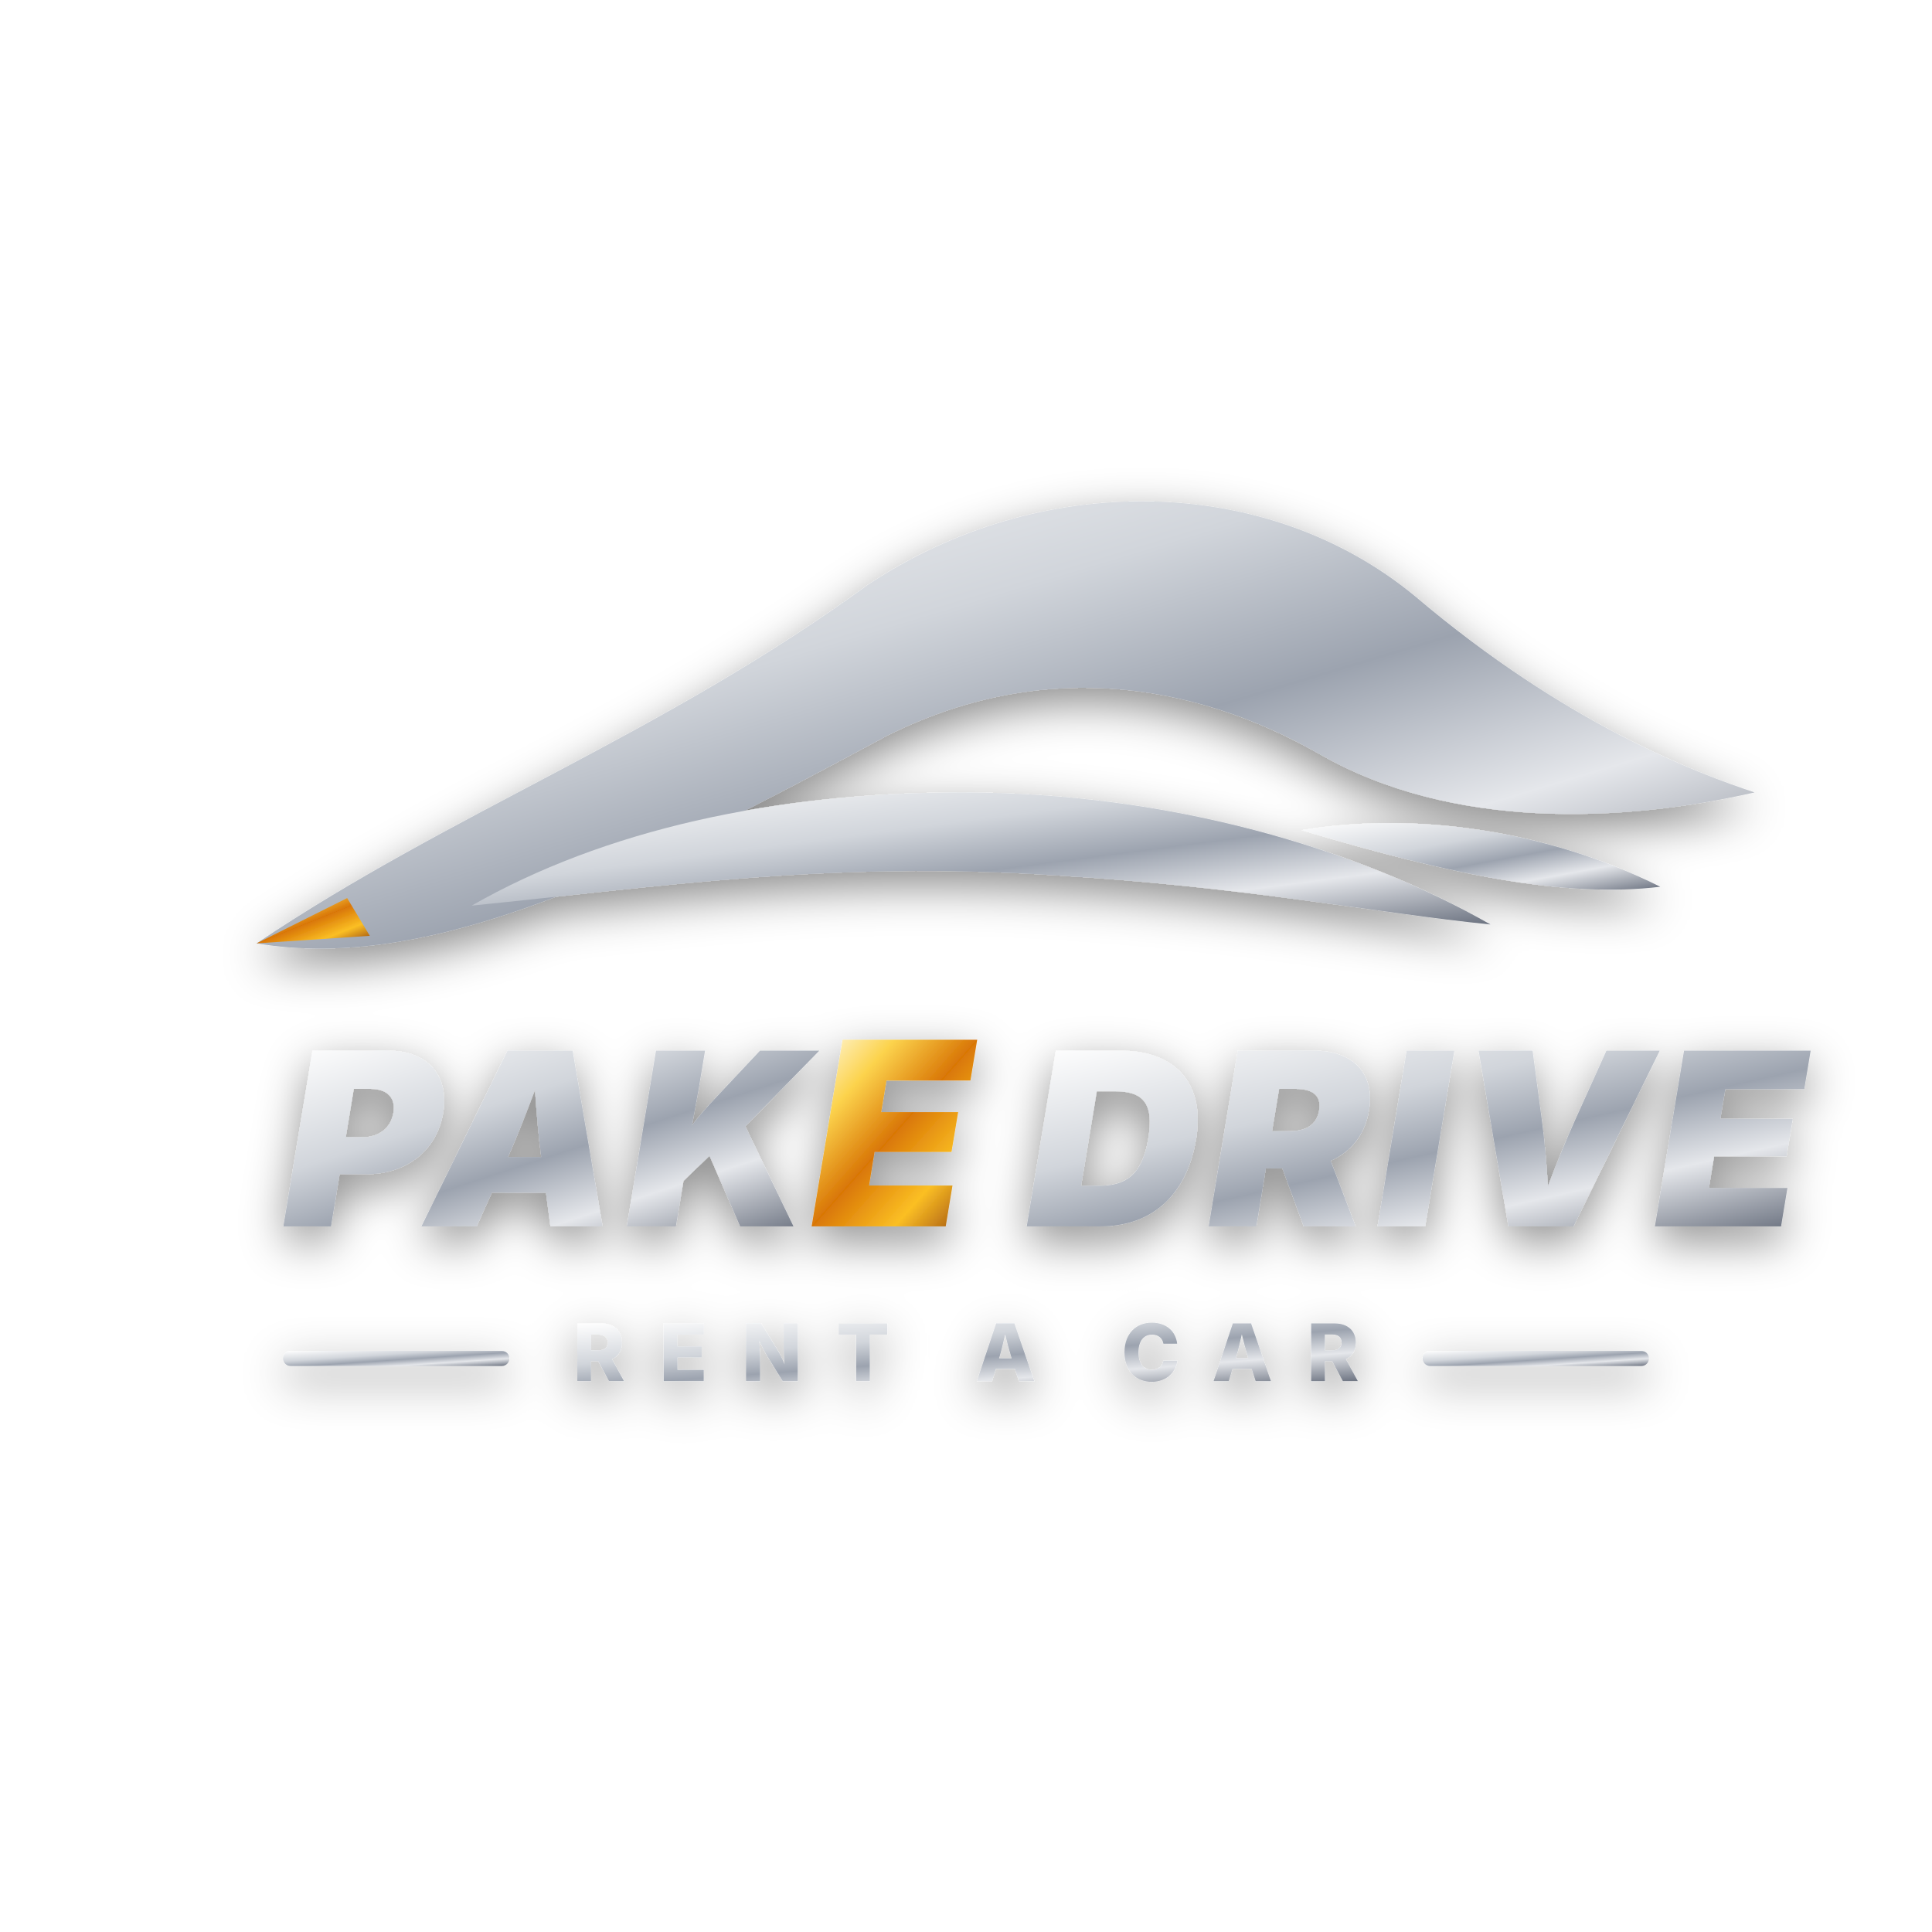
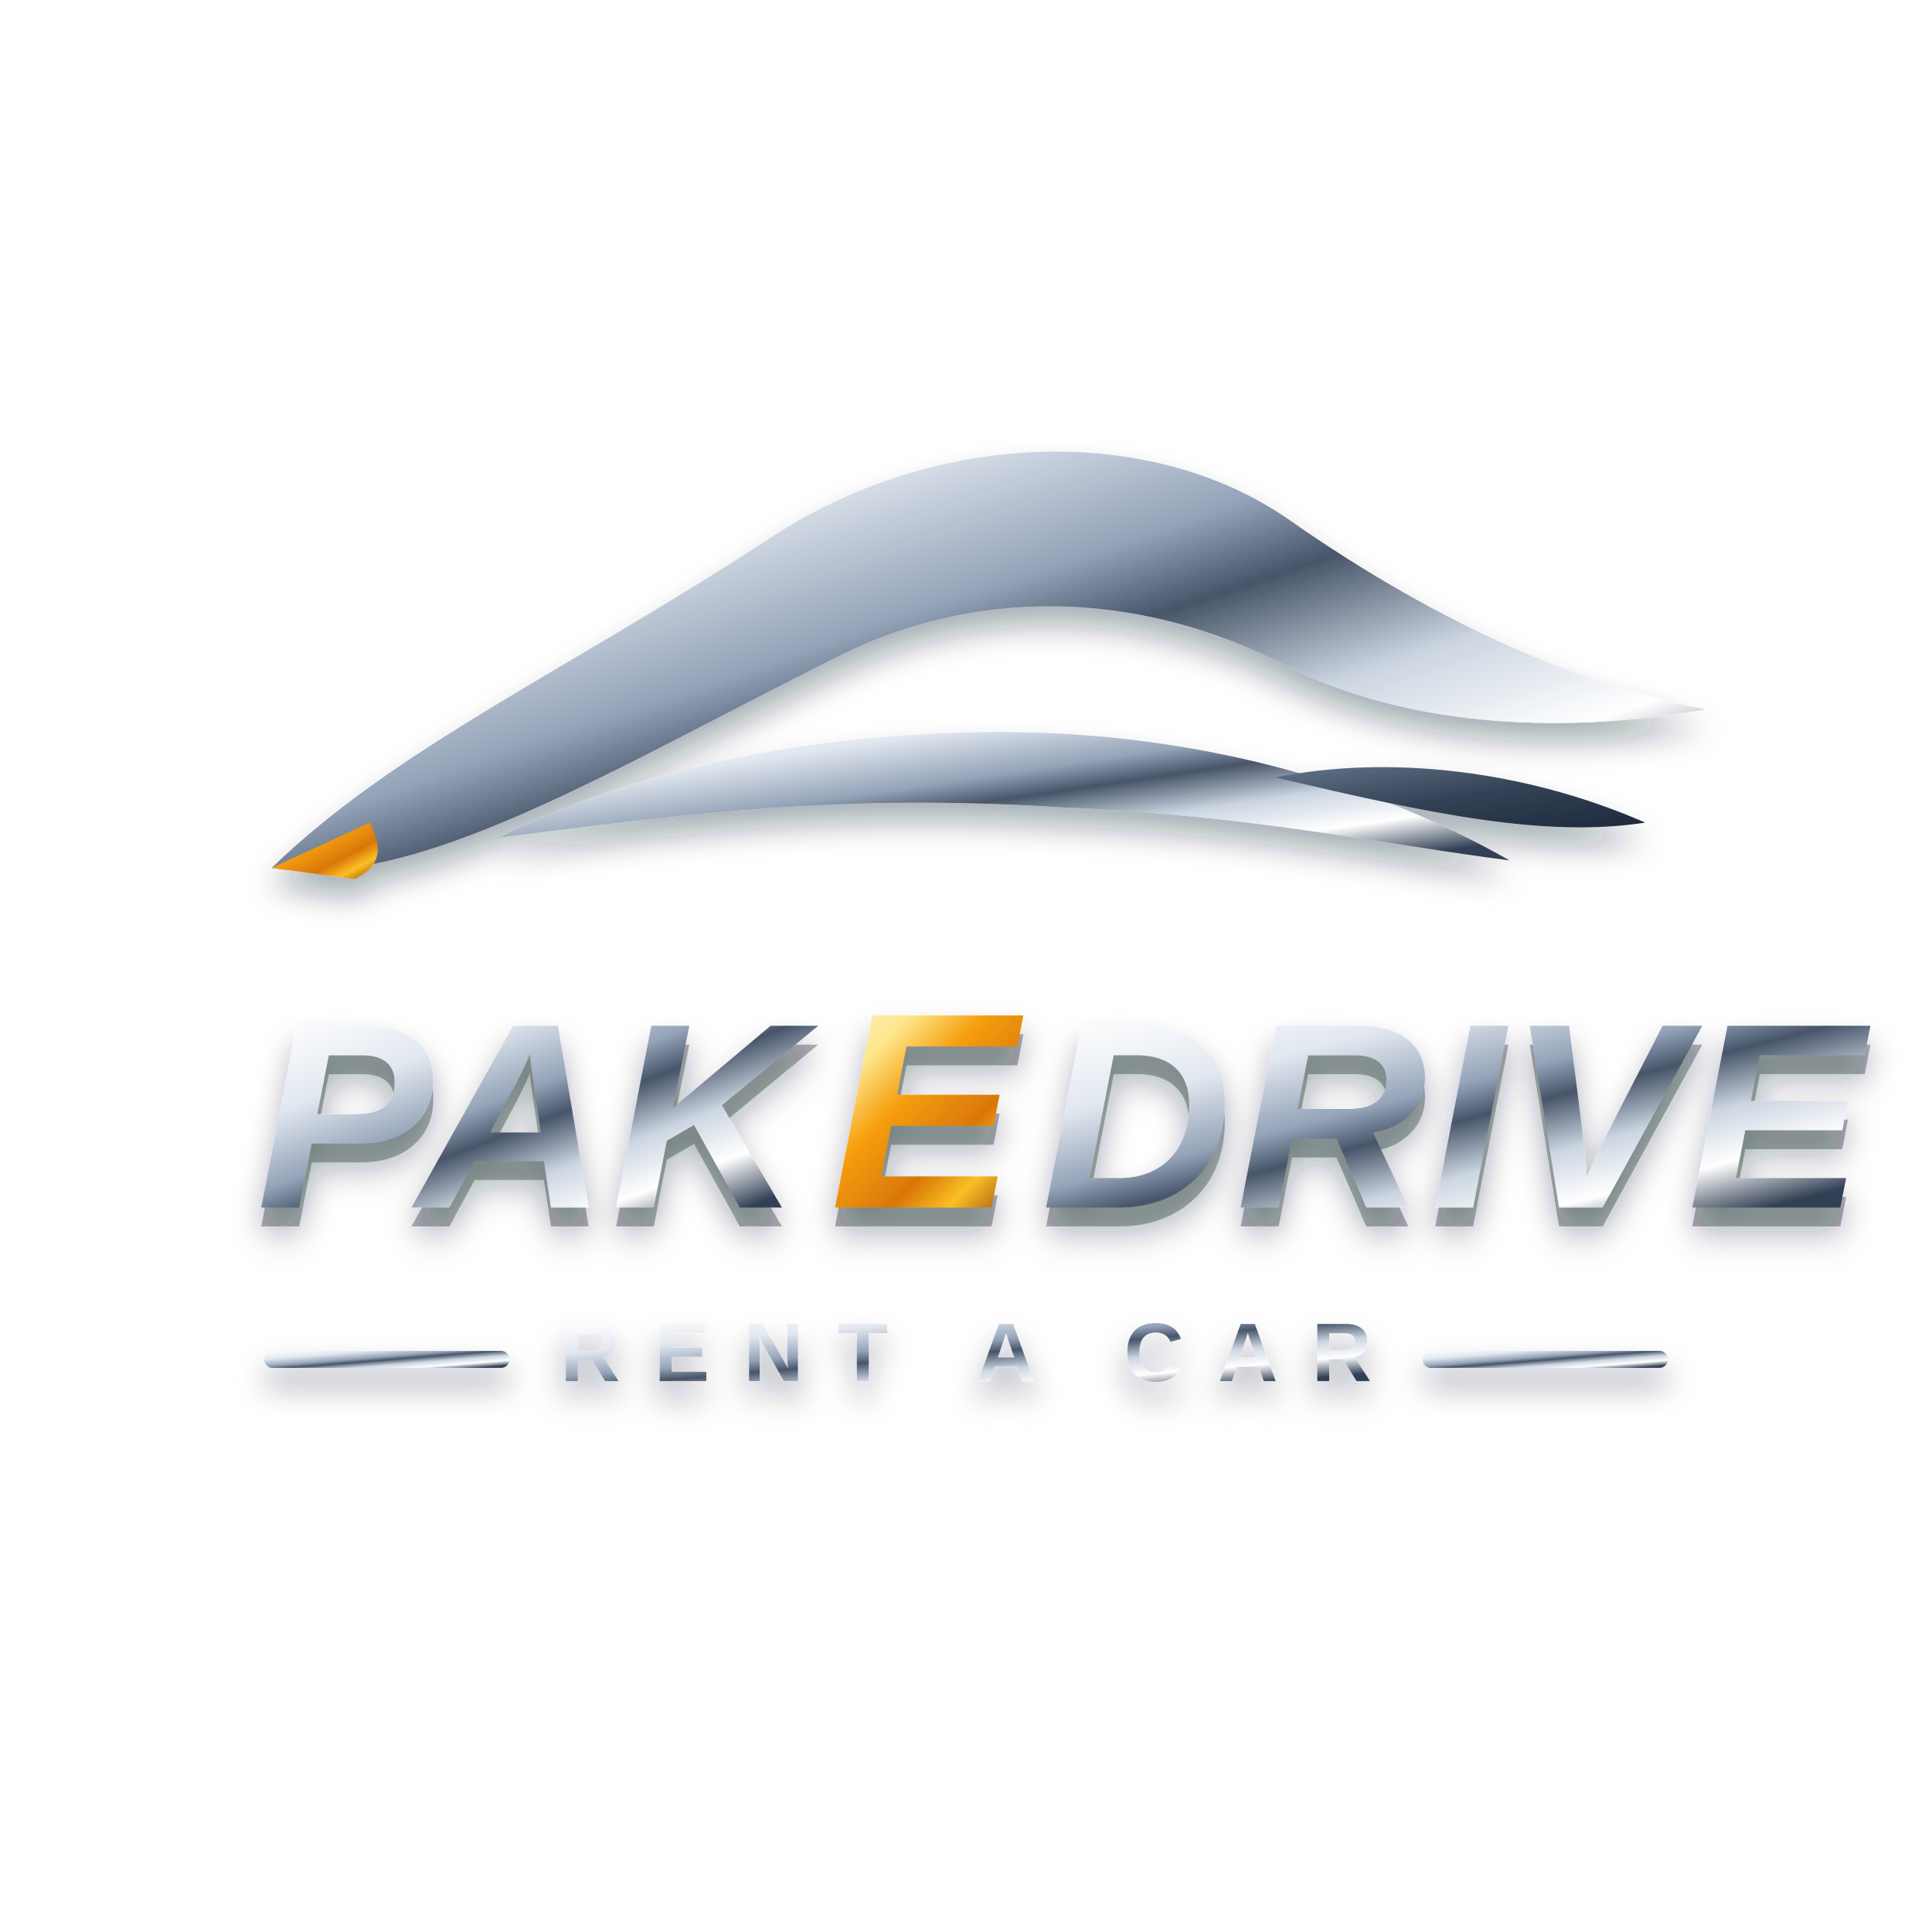
- <svg xmlns="http://www.w3.org/2000/svg" viewBox="0 0 512 512" width="100%" height="100%">
+ <svg xmlns="http://www.w3.org/2000/svg" viewBox="0 0 512 512" width="512" height="512">
  <defs>
-     <linearGradient id="chromeGrad" x1="0%" y1="0%" x2="100%" y2="100%">
+     <linearGradient id="chromeMain" x1="0%" y1="0%" x2="100%" y2="85%">
      <stop offset="0%" stop-color="#FFFFFF" />
-       <stop offset="35%" stop-color="#D1D5DB" />
-       <stop offset="55%" stop-color="#9CA3AF" />
-       <stop offset="75%" stop-color="#E5E7EB" />
-       <stop offset="100%" stop-color="#6B7280" />
+       <stop offset="25%" stop-color="#E2E8F0" />
+       <stop offset="45%" stop-color="#94A3B8" />
+       <stop offset="55%" stop-color="#475569" />
+       <stop offset="70%" stop-color="#CBD5E1" />
+       <stop offset="85%" stop-color="#FFFFFF" />
+       <stop offset="100%" stop-color="#334155" />
    </linearGradient>
-     <linearGradient id="goldGrad" x1="0%" y1="0%" x2="100%" y2="100%">
-       <stop offset="0%" stop-color="#FFFBEB" />
-       <stop offset="25%" stop-color="#FCD34D" />
-       <stop offset="50%" stop-color="#D97706" />
-       <stop offset="75%" stop-color="#FBBF24" />
+     <linearGradient id="chromeDark" x1="0%" y1="0%" x2="100%" y2="100%">
+       <stop offset="0%" stop-color="#64748B" />
+       <stop offset="50%" stop-color="#334155" />
+       <stop offset="100%" stop-color="#1E293B" />
+     </linearGradient>
+     <linearGradient id="goldMain" x1="0%" y1="0%" x2="100%" y2="100%">
+       <stop offset="0%" stop-color="#FEF3C7" />
+       <stop offset="20%" stop-color="#FDE68A" />
+       <stop offset="40%" stop-color="#F59E0B" />
+       <stop offset="65%" stop-color="#D97706" />
+       <stop offset="80%" stop-color="#FBBF24" />
      <stop offset="100%" stop-color="#92400E" />
    </linearGradient>
-     <filter id="dropGlow" x="-20%" y="-20%" width="140%" height="140%">
-       <feDropShadow dx="0" dy="4" stdDeviation="6" flood-color="#000000" flood-opacity="0.45" />
+     <linearGradient id="goldBevel" x1="0%" y1="0%" x2="0%" y2="100%">
+       <stop offset="0%" stop-color="#FFFBEB" />
+       <stop offset="50%" stop-color="#D97706" />
+       <stop offset="100%" stop-color="#78350F" />
+     </linearGradient>
+     <filter id="soft3D" x="-15%" y="-15%" width="130%" height="130%">
+       <feDropShadow dx="0" dy="5" stdDeviation="4" flood-color="#0F172A" flood-opacity="0.35" />
    </filter>
  </defs>
-   <g filter="url(#dropGlow)">
-     <path d="M 68 250 C 120 215, 175 195, 230 155 C 275 125, 335 125, 375 158 C 415 192, 450 205, 465 210 C 430 218, 385 220, 350 200 C 315 180, 275 175, 235 195 C 170 230, 115 258, 68 250 Z" fill="url(#chromeGrad)" />
-     <path d="M 125 240 C 160 220, 205 210, 255 210 C 310 210, 360 225, 395 245 C 365 242, 330 235, 280 232 C 220 228, 175 235, 125 240 Z" fill="url(#chromeGrad)" />
-     <path d="M 345 220 C 375 215, 410 220, 440 235 C 415 238, 385 232, 345 220 Z" fill="url(#chromeGrad)" />
-     <polygon points="68,250 92,238 98,248" fill="url(#goldGrad)" />
-     <g font-family="-apple-system, BlinkMacSystemFont, 'Montserrat', 'Arial Black', sans-serif" font-weight="900" font-style="italic">
-       <text x="75" y="325" font-size="64" fill="url(#chromeGrad)" letter-spacing="2">PAK</text>
-       <text x="215" y="325" font-size="68" fill="url(#goldGrad)" font-weight="950">E</text>
-       <text x="272" y="325" font-size="64" fill="url(#chromeGrad)" letter-spacing="2">DRIVE</text>
+   <g filter="url(#soft3D)">
+     <path d="M 72 230           C 105 198, 150 178, 205 142           C 248 114, 305 112, 342 138           C 382 166, 420 182, 452 188           C 418 194, 375 194, 340 176           C 305 158, 262 154, 222 174           C 160 205, 110 236, 72 230 Z" fill="url(#chromeMain)" />
+     <path d="M 132 222           C 168 204, 215 194, 265 194           C 318 194, 365 208, 400 228           C 368 224, 332 216, 282 214           C 222 210, 180 216, 132 222 Z" fill="url(#chromeMain)" />
+     <path d="M 338 206           C 368 200, 404 204, 436 218           C 410 222, 380 216, 338 206 Z" fill="url(#chromeDark)" />
+     <path d="M 72 230           L 98 218           C 102 226, 100 230, 94 233           Z" fill="url(#goldMain)" />
+     <g transform="translate(0, 3)" opacity="0.3">
+       <text x="68" y="322" font-family="-apple-system, BlinkMacSystemFont, Arial, sans-serif" font-weight="900" font-style="italic" font-size="70" letter-spacing="1" fill="#000000">PAK</text>
+       <text x="220" y="322" font-family="-apple-system, BlinkMacSystemFont, Arial, sans-serif" font-weight="900" font-style="italic" font-size="74" fill="#000000">E</text>
+       <text x="276" y="322" font-family="-apple-system, BlinkMacSystemFont, Arial, sans-serif" font-weight="900" font-style="italic" font-size="70" letter-spacing="1" fill="#000000">DRIVE</text>
    </g>
-     <rect x="75" y="358" width="60" height="4" rx="2" fill="url(#chromeGrad)" />
-     <text x="256" y="366" font-family="-apple-system, BlinkMacSystemFont, 'Montserrat', sans-serif" font-size="21" font-weight="800" letter-spacing="9" text-anchor="middle" fill="url(#chromeGrad)">
+     <text x="68" y="320" font-family="-apple-system, BlinkMacSystemFont, Arial, sans-serif" font-weight="900" font-style="italic" font-size="70" letter-spacing="1" fill="url(#chromeMain)">PAK</text>
+     <text x="220" y="320" font-family="-apple-system, BlinkMacSystemFont, Arial, sans-serif" font-weight="900" font-style="italic" font-size="74" fill="url(#goldMain)">E</text>
+     <text x="276" y="320" font-family="-apple-system, BlinkMacSystemFont, Arial, sans-serif" font-weight="900" font-style="italic" font-size="70" letter-spacing="1" fill="url(#chromeMain)">DRIVE</text>
+     <rect x="70" y="358" width="65" height="4.5" rx="2.2" fill="url(#chromeMain)" />
+     <text x="256" y="366" font-family="-apple-system, BlinkMacSystemFont, Arial, sans-serif" font-size="22" font-weight="800" letter-spacing="9" text-anchor="middle" fill="url(#chromeMain)">
      RENT A CAR
    </text>
-     <rect x="377" y="358" width="60" height="4" rx="2" fill="url(#chromeGrad)" />
+     <rect x="377" y="358" width="65" height="4.5" rx="2.2" fill="url(#chromeMain)" />
  </g>
</svg>
